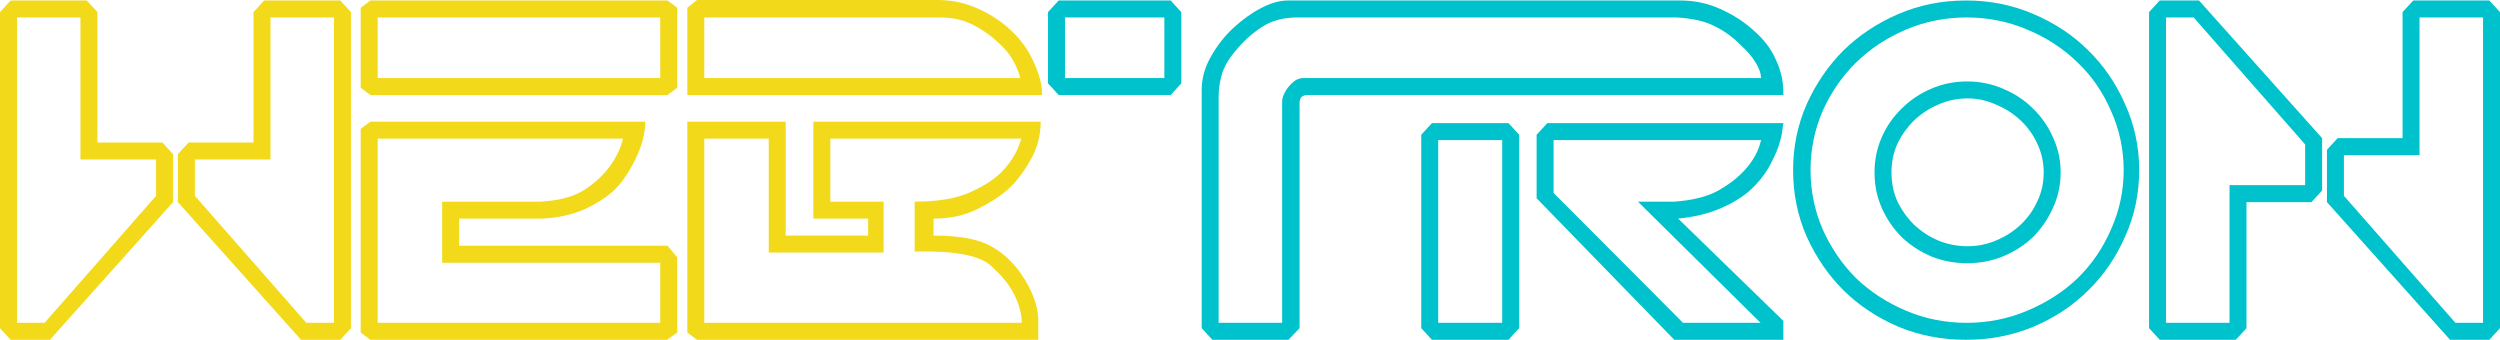
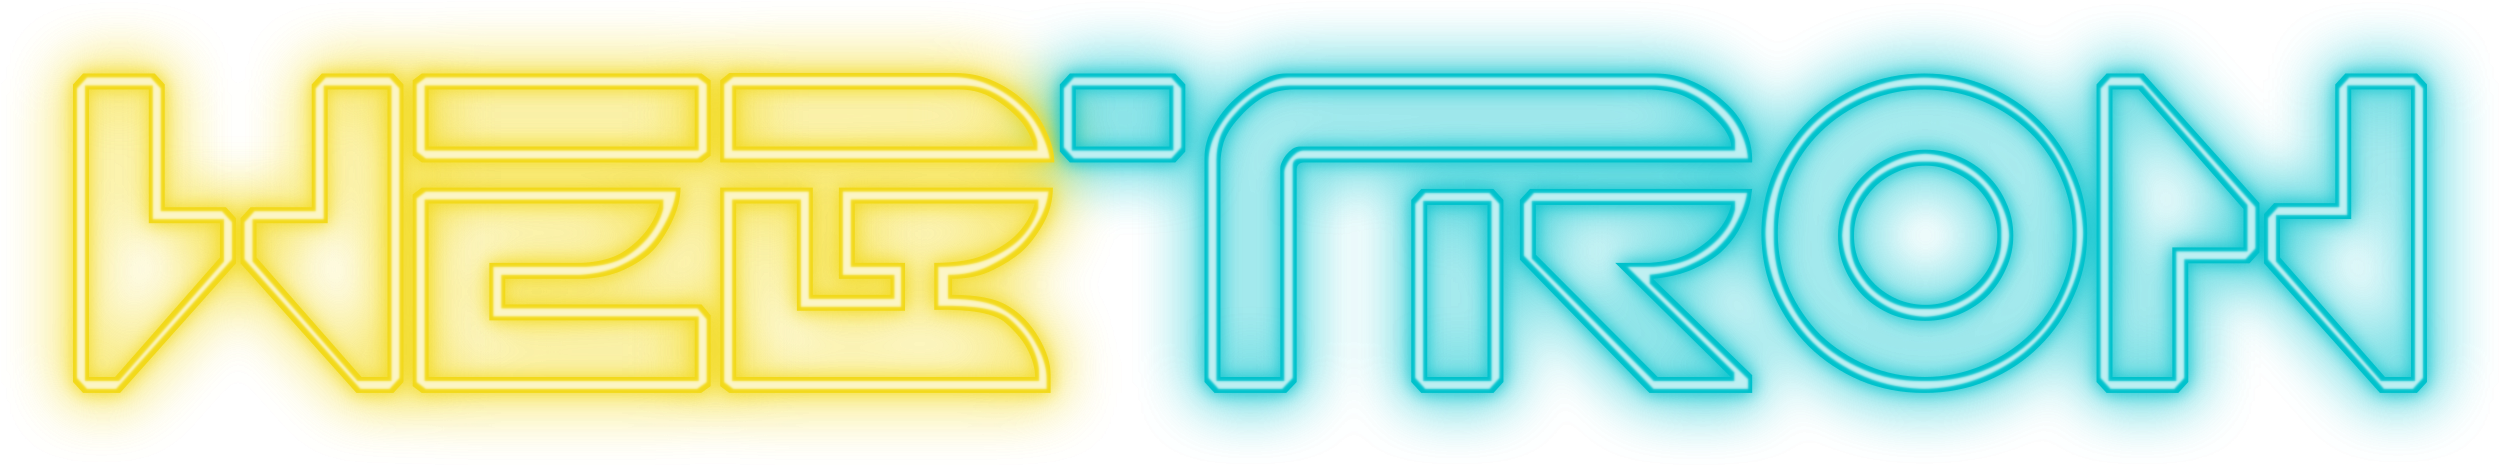
- <svg xmlns="http://www.w3.org/2000/svg" width="412.608" height="56.08" viewBox="0 0 386.82 52.575">
-   <g style="line-height:125%" font-weight="400" font-size="40" font-family="sans-serif" letter-spacing="0" word-spacing="0">
-     <path d="M2.625 2.7v47.25H6.9L24.15 30.3v-5.625h-11.7V2.7H2.625zm10.8-2.625l1.65 1.8V22.05h10.05l1.65 1.8v7.425l-19.05 21.3H1.65L0 50.775v-48.9l1.65-1.8h11.775zM41.85 2.7v21.975h-11.7V30.3L47.4 49.95h4.275V2.7H41.85zM52.65.075l1.65 1.8v48.9l-1.65 1.8h-6.075l-19.05-21.3V23.85l1.65-1.8h10.05V1.875l1.65-1.8H52.65z" fill="#f2d91a" />
-     <path d="M99.836 18.825H57.31l-1.5 1.125v31.5l1.5 1.125h45.9l1.575-1.125V39.825l-1.5-1.8h-32.25v-4.2h12.9q3.75-.225 6.45-1.425 2.775-1.275 4.5-2.85 1.8-1.65 3.375-4.8t1.575-5.925zm-41.4 2.625h37.95q-.525 2.325-2.25 4.575-1.725 2.175-4.125 3.6-2.4 1.35-6.375 1.575H68.41v9.45h33.75v9.3H58.436v-28.5zM57.31 14.7l-1.5-1.125V1.2l1.5-1.125h45.975l1.5 1.125v12.375l-1.5 1.125H57.31zm44.85-2.625V2.7H58.436v9.375h43.725z" fill="#f2d91a" />
-     <path d="M161.023 18.825q0 3.225-1.65 6.075t-3.525 4.5q-1.8 1.575-4.725 3t-6.675 1.425v2.625q6.225 0 9.15 1.8 3 1.725 5.025 5.1 2.025 3.375 2.025 6.225v3h-52.8l-1.5-1.125V18.825h15.225V36.45h12.75v-2.625h-8.475v-15h35.175zm-32.55 2.625v9.75h8.25v7.875h-17.775V21.45h-9.975v28.5h49.125q0-1.875-1.05-4.125-1.05-2.325-3.75-4.725-2.625-2.4-11.775-2.175V31.2q5.475 0 8.7-1.5 3.3-1.5 5.025-3.375 2.025-2.175 2.775-4.875h-29.55zM106.348 1.2l1.5-1.2h37.2q3.375 0 6.3 1.35 3 1.35 5.175 3.45 2.25 2.1 3.45 4.875 1.275 2.7 1.275 5.025h-54.9V1.2zm39.075 1.5h-36.45v9.375h48.9q-.825-3-2.85-4.95-2.025-2.025-4.35-3.225-2.25-1.2-5.25-1.2z" fill="#f2d91a" />
-     <path d="M162.158 1.875l1.65-1.8h17.325l1.65 1.8V12.9l-1.65 1.8h-17.325l-1.65-1.8V1.875zm2.625 10.2h15.375V2.7h-15.375v9.375zm55.125 8.775l1.65-1.8h11.85l1.65 1.8v29.925l-1.65 1.8h-11.85l-1.65-1.8V20.85zm2.625 29.1h9.9V21.675h-9.9V49.95zm53.4-30.9l-.15 1.05q-.075.975-.6 2.55-.525 1.5-1.575 3.375-1.05 1.8-2.85 3.45-1.8 1.575-4.575 2.775-2.775 1.2-6.525 1.575l16.275 15.825v2.925h-16.875l-21.3-21.9V20.85l1.65-1.8h36.525zm-35.55 10.8l20.025 20.1h12L253.433 31.2h5.625q4.275-.3 6.825-1.725 2.625-1.5 4.2-3.3 1.875-2.1 2.4-4.5h-32.1v8.175zM259.958.075q3.375 0 6.3 1.35 3 1.35 5.175 3.375 2.25 1.95 3.375 4.5 1.2 2.55 1.125 5.4h-73.575q-1.275 0-1.275 1.2v34.875l-1.725 1.8h-11.775l-1.65-1.8V13.95q0-2.7 1.425-5.175 1.425-2.55 3.45-4.425 2.1-1.95 4.275-3.075 2.25-1.2 4.2-1.2h60.675zm12.525 12q0-.975-.75-2.25-.75-1.35-2.55-3-1.725-1.725-3.9-2.775-2.1-1.125-5.85-1.35h-58.65q-3.15 0-5.325 1.35-2.175 1.35-3.975 3.45-1.8 2.025-2.4 3.9-.525 1.8-.525 3.45v35.1h9.825V15.675q0-.525.3-1.125.3-.675.75-1.2.45-.525.975-.9.6-.375 1.275-.375h70.8z" fill="#00c2cc" />
-     <path d="M277.441 26.325q0-5.4 2.1-10.2 2.175-4.8 5.7-8.325 3.6-3.525 8.475-5.625t10.5-2.1q5.55 0 10.425 2.1 4.95 2.1 8.475 5.625 3.6 3.525 5.7 8.325 2.175 4.8 2.175 10.2 0 5.475-2.175 10.275-2.1 4.8-5.7 8.325-3.525 3.525-8.475 5.625-4.875 2.025-10.425 2.025-5.625 0-10.5-2.025-4.875-2.1-8.475-5.625-3.525-3.525-5.7-8.325-2.1-4.8-2.1-10.275zm2.7 0q0 4.8 1.875 9.15 1.95 4.35 5.175 7.575 3.3 3.15 7.725 5.025 4.425 1.875 9.375 1.875t9.375-1.875q4.5-1.875 7.8-5.025 3.3-3.225 5.175-7.575 1.95-4.35 1.95-9.15 0-4.8-1.95-9.15-1.875-4.35-5.175-7.5-3.3-3.225-7.8-5.1-4.425-1.875-9.375-1.875t-9.375 1.875q-4.425 1.875-7.725 5.1-3.225 3.15-5.175 7.5-1.875 4.35-1.875 9.15zm9.9.375q0-2.925 1.125-5.475t3.075-4.425q1.95-1.95 4.575-3.075 2.625-1.125 5.55-1.125t5.55 1.125q2.7 1.125 4.65 3.075 1.95 1.875 3.075 4.425 1.2 2.55 1.2 5.475t-1.2 5.475q-1.125 2.55-3.075 4.5-1.95 1.875-4.65 3-2.625 1.05-5.55 1.05t-5.55-1.05q-2.625-1.125-4.575-3-1.95-1.95-3.075-4.5-1.125-2.55-1.125-5.475zm2.625 0q0 2.4.9 4.425.975 2.025 2.55 3.6 1.65 1.575 3.75 2.475 2.175.9 4.575.9 2.325 0 4.425-.9 2.175-.9 3.825-2.475 1.65-1.575 2.55-3.6.975-2.025.975-4.425t-.975-4.425q-.9-2.025-2.55-3.6-1.65-1.575-3.825-2.475-2.1-.975-4.425-.975-2.4 0-4.575.975-2.1.9-3.75 2.475-1.575 1.575-2.55 3.6-.9 2.025-.9 4.425z" fill="#00c2cc" />
-     <path d="M344.97 49.95v-21.3h11.7v-6.3L339.42 2.7h-4.275v47.25h9.825zm-10.8 2.625l-1.65-1.8v-48.9l1.65-1.8h6.075l19.05 21.3v8.1l-1.65 1.8h-10.05v19.5l-1.65 1.8H334.17zM374.37 2.7V24h-11.7v6.3l17.25 19.65h4.275V2.7h-9.825zm10.8-2.625l1.65 1.8v48.9l-1.65 1.8h-6.075l-19.05-21.3v-8.1l1.65-1.8h10.05v-19.5l1.65-1.8h11.775z" fill="#00c2cc" />
+ <svg xmlns="http://www.w3.org/2000/svg" width="438.208" height="81.680" viewBox="-12 -12 410.82 76.575">
+   <defs>
+     <filter id="glow" x="-10%" y="-60%" width="120%" height="220%" color-interpolation-filters="sRGB">
+       <feGaussianBlur in="SourceGraphic" stdDeviation="5" result="halo" />
+       <feGaussianBlur in="SourceGraphic" stdDeviation="1.4" result="bloom" />
+       <feMerge>
+         <feMergeNode in="halo" />
+         <feMergeNode in="halo" />
+         <feMergeNode in="bloom" />
+         <feMergeNode in="SourceGraphic" />
+       </feMerge>
+     </filter>
+     <filter id="core" x="0" y="0" width="100%" height="100%" color-interpolation-filters="sRGB">
+       <feMorphology in="SourceAlpha" operator="erode" radius="0.55" result="thin" />
+       <feGaussianBlur in="thin" stdDeviation="0.25" result="soft" />
+       <feFlood flood-color="#ffffff" flood-opacity="0.75" />
+       <feComposite in2="soft" operator="in" />
+     </filter>
+     <g id="web">
+       <path d="M2.625 2.7v47.25H6.9L24.15 30.3v-5.625h-11.7V2.7H2.625zm10.8-2.625l1.65 1.8V22.05h10.05l1.65 1.8v7.425l-19.05 21.3H1.65L0 50.775v-48.9l1.65-1.8h11.775zM41.85 2.7v21.975h-11.7V30.3L47.4 49.95h4.275V2.7H41.85zM52.65.075l1.65 1.8v48.9l-1.65 1.8h-6.075l-19.05-21.3V23.85l1.65-1.8h10.05V1.875l1.65-1.8H52.65z" />
+       <path d="M99.836 18.825H57.31l-1.5 1.125v31.5l1.5 1.125h45.9l1.575-1.125V39.825l-1.5-1.8h-32.25v-4.2h12.9q3.75-.225 6.45-1.425 2.775-1.275 4.5-2.85 1.8-1.65 3.375-4.8t1.575-5.925zm-41.4 2.625h37.95q-.525 2.325-2.25 4.575-1.725 2.175-4.125 3.6-2.4 1.35-6.375 1.575H68.41v9.45h33.75v9.3H58.436v-28.5zM57.31 14.7l-1.5-1.125V1.2l1.5-1.125h45.975l1.5 1.125v12.375l-1.5 1.125H57.31zm44.85-2.625V2.7H58.436v9.375h43.725z" />
+       <path d="M161.023 18.825q0 3.225-1.65 6.075t-3.525 4.5q-1.8 1.575-4.725 3t-6.675 1.425v2.625q6.225 0 9.15 1.8 3 1.725 5.025 5.1 2.025 3.375 2.025 6.225v3h-52.8l-1.5-1.125V18.825h15.225V36.45h12.75v-2.625h-8.475v-15h35.175zm-32.55 2.625v9.75h8.25v7.875h-17.775V21.45h-9.975v28.5h49.125q0-1.875-1.05-4.125-1.05-2.325-3.75-4.725-2.625-2.4-11.775-2.175V31.2q5.475 0 8.7-1.5 3.3-1.5 5.025-3.375 2.025-2.175 2.775-4.875h-29.55zM106.348 1.2l1.5-1.2h37.2q3.375 0 6.3 1.35 3 1.35 5.175 3.45 2.25 2.1 3.45 4.875 1.275 2.7 1.275 5.025h-54.9V1.2zm39.075 1.5h-36.45v9.375h48.9q-.825-3-2.85-4.95-2.025-2.025-4.35-3.225-2.25-1.2-5.25-1.2z" />
+     </g>
+     <g id="tron">
+       <path d="M162.158 1.875l1.65-1.8h17.325l1.65 1.8V12.9l-1.65 1.8h-17.325l-1.65-1.8V1.875zm2.625 10.2h15.375V2.7h-15.375v9.375zm55.125 8.775l1.65-1.8h11.85l1.65 1.8v29.925l-1.65 1.8h-11.85l-1.65-1.8V20.85zm2.625 29.1h9.9V21.675h-9.9V49.95zm53.4-30.9l-.15 1.05q-.075.975-.6 2.55-.525 1.5-1.575 3.375-1.05 1.8-2.85 3.45-1.8 1.575-4.575 2.775-2.775 1.2-6.525 1.575l16.275 15.825v2.925h-16.875l-21.3-21.9V20.85l1.65-1.8h36.525zm-35.55 10.8l20.025 20.1h12L253.433 31.2h5.625q4.275-.3 6.825-1.725 2.625-1.5 4.2-3.3 1.875-2.1 2.4-4.5h-32.1v8.175zM259.958.075q3.375 0 6.3 1.35 3 1.35 5.175 3.375 2.25 1.95 3.375 4.5 1.2 2.55 1.125 5.4h-73.575q-1.275 0-1.275 1.2v34.875l-1.725 1.8h-11.775l-1.65-1.8V13.95q0-2.7 1.425-5.175 1.425-2.55 3.45-4.425 2.1-1.95 4.275-3.075 2.25-1.2 4.2-1.2h60.675zm12.525 12q0-.975-.75-2.25-.75-1.35-2.55-3-1.725-1.725-3.9-2.775-2.1-1.125-5.85-1.35h-58.65q-3.15 0-5.325 1.35-2.175 1.35-3.975 3.45-1.8 2.025-2.4 3.9-.525 1.8-.525 3.45v35.1h9.825V15.675q0-.525.3-1.125.3-.675.75-1.2.45-.525.975-.9.6-.375 1.275-.375h70.8z" />
+       <path d="M277.441 26.325q0-5.4 2.1-10.2 2.175-4.8 5.7-8.325 3.6-3.525 8.475-5.625t10.5-2.1q5.55 0 10.425 2.1 4.95 2.1 8.475 5.625 3.6 3.525 5.7 8.325 2.175 4.8 2.175 10.2 0 5.475-2.175 10.275-2.1 4.8-5.7 8.325-3.525 3.525-8.475 5.625-4.875 2.025-10.425 2.025-5.625 0-10.5-2.025-4.875-2.1-8.475-5.625-3.525-3.525-5.7-8.325-2.1-4.8-2.1-10.275zm2.7 0q0 4.8 1.875 9.15 1.95 4.35 5.175 7.575 3.3 3.15 7.725 5.025 4.425 1.875 9.375 1.875t9.375-1.875q4.5-1.875 7.8-5.025 3.3-3.225 5.175-7.575 1.95-4.35 1.95-9.15 0-4.8-1.95-9.15-1.875-4.35-5.175-7.5-3.3-3.225-7.8-5.1-4.425-1.875-9.375-1.875t-9.375 1.875q-4.425 1.875-7.725 5.1-3.225 3.15-5.175 7.5-1.875 4.35-1.875 9.15zm9.9.375q0-2.925 1.125-5.475t3.075-4.425q1.95-1.95 4.575-3.075 2.625-1.125 5.55-1.125t5.55 1.125q2.7 1.125 4.65 3.075 1.95 1.875 3.075 4.425 1.2 2.55 1.2 5.475t-1.2 5.475q-1.125 2.55-3.075 4.5-1.95 1.875-4.65 3-2.625 1.05-5.55 1.05t-5.55-1.05q-2.625-1.125-4.575-3-1.95-1.95-3.075-4.5-1.125-2.55-1.125-5.475zm2.625 0q0 2.4.9 4.425.975 2.025 2.55 3.6 1.65 1.575 3.75 2.475 2.175.9 4.575.9 2.325 0 4.425-.9 2.175-.9 3.825-2.475 1.65-1.575 2.55-3.6.975-2.025.975-4.425t-.975-4.425q-.9-2.025-2.55-3.6-1.65-1.575-3.825-2.475-2.1-.975-4.425-.975-2.4 0-4.575.975-2.1.9-3.75 2.475-1.575 1.575-2.55 3.6-.9 2.025-.9 4.425z" />
+       <path d="M344.97 49.95v-21.3h11.7v-6.3L339.42 2.7h-4.275v47.25h9.825zm-10.8 2.625l-1.65-1.8v-48.9l1.65-1.8h6.075l19.05 21.3v8.1l-1.65 1.8h-10.05v19.5l-1.65 1.8H334.17zM374.37 2.7V24h-11.7v6.3l17.25 19.65h4.275V2.7h-9.825zm10.8-2.625l1.65 1.8v48.9l-1.65 1.8h-6.075l-19.05-21.3v-8.1l1.65-1.8h10.05v-19.5l1.65-1.8h11.775z" />
+     </g>
+   </defs>
+   <g filter="url(#glow)">
+     <use href="#web" fill="#f2d91a" />
+     <use href="#tron" fill="#00c2cc" />
+   </g>
+   <g filter="url(#core)">
+     <use href="#web" />
+     <use href="#tron" />
  </g>
</svg>
